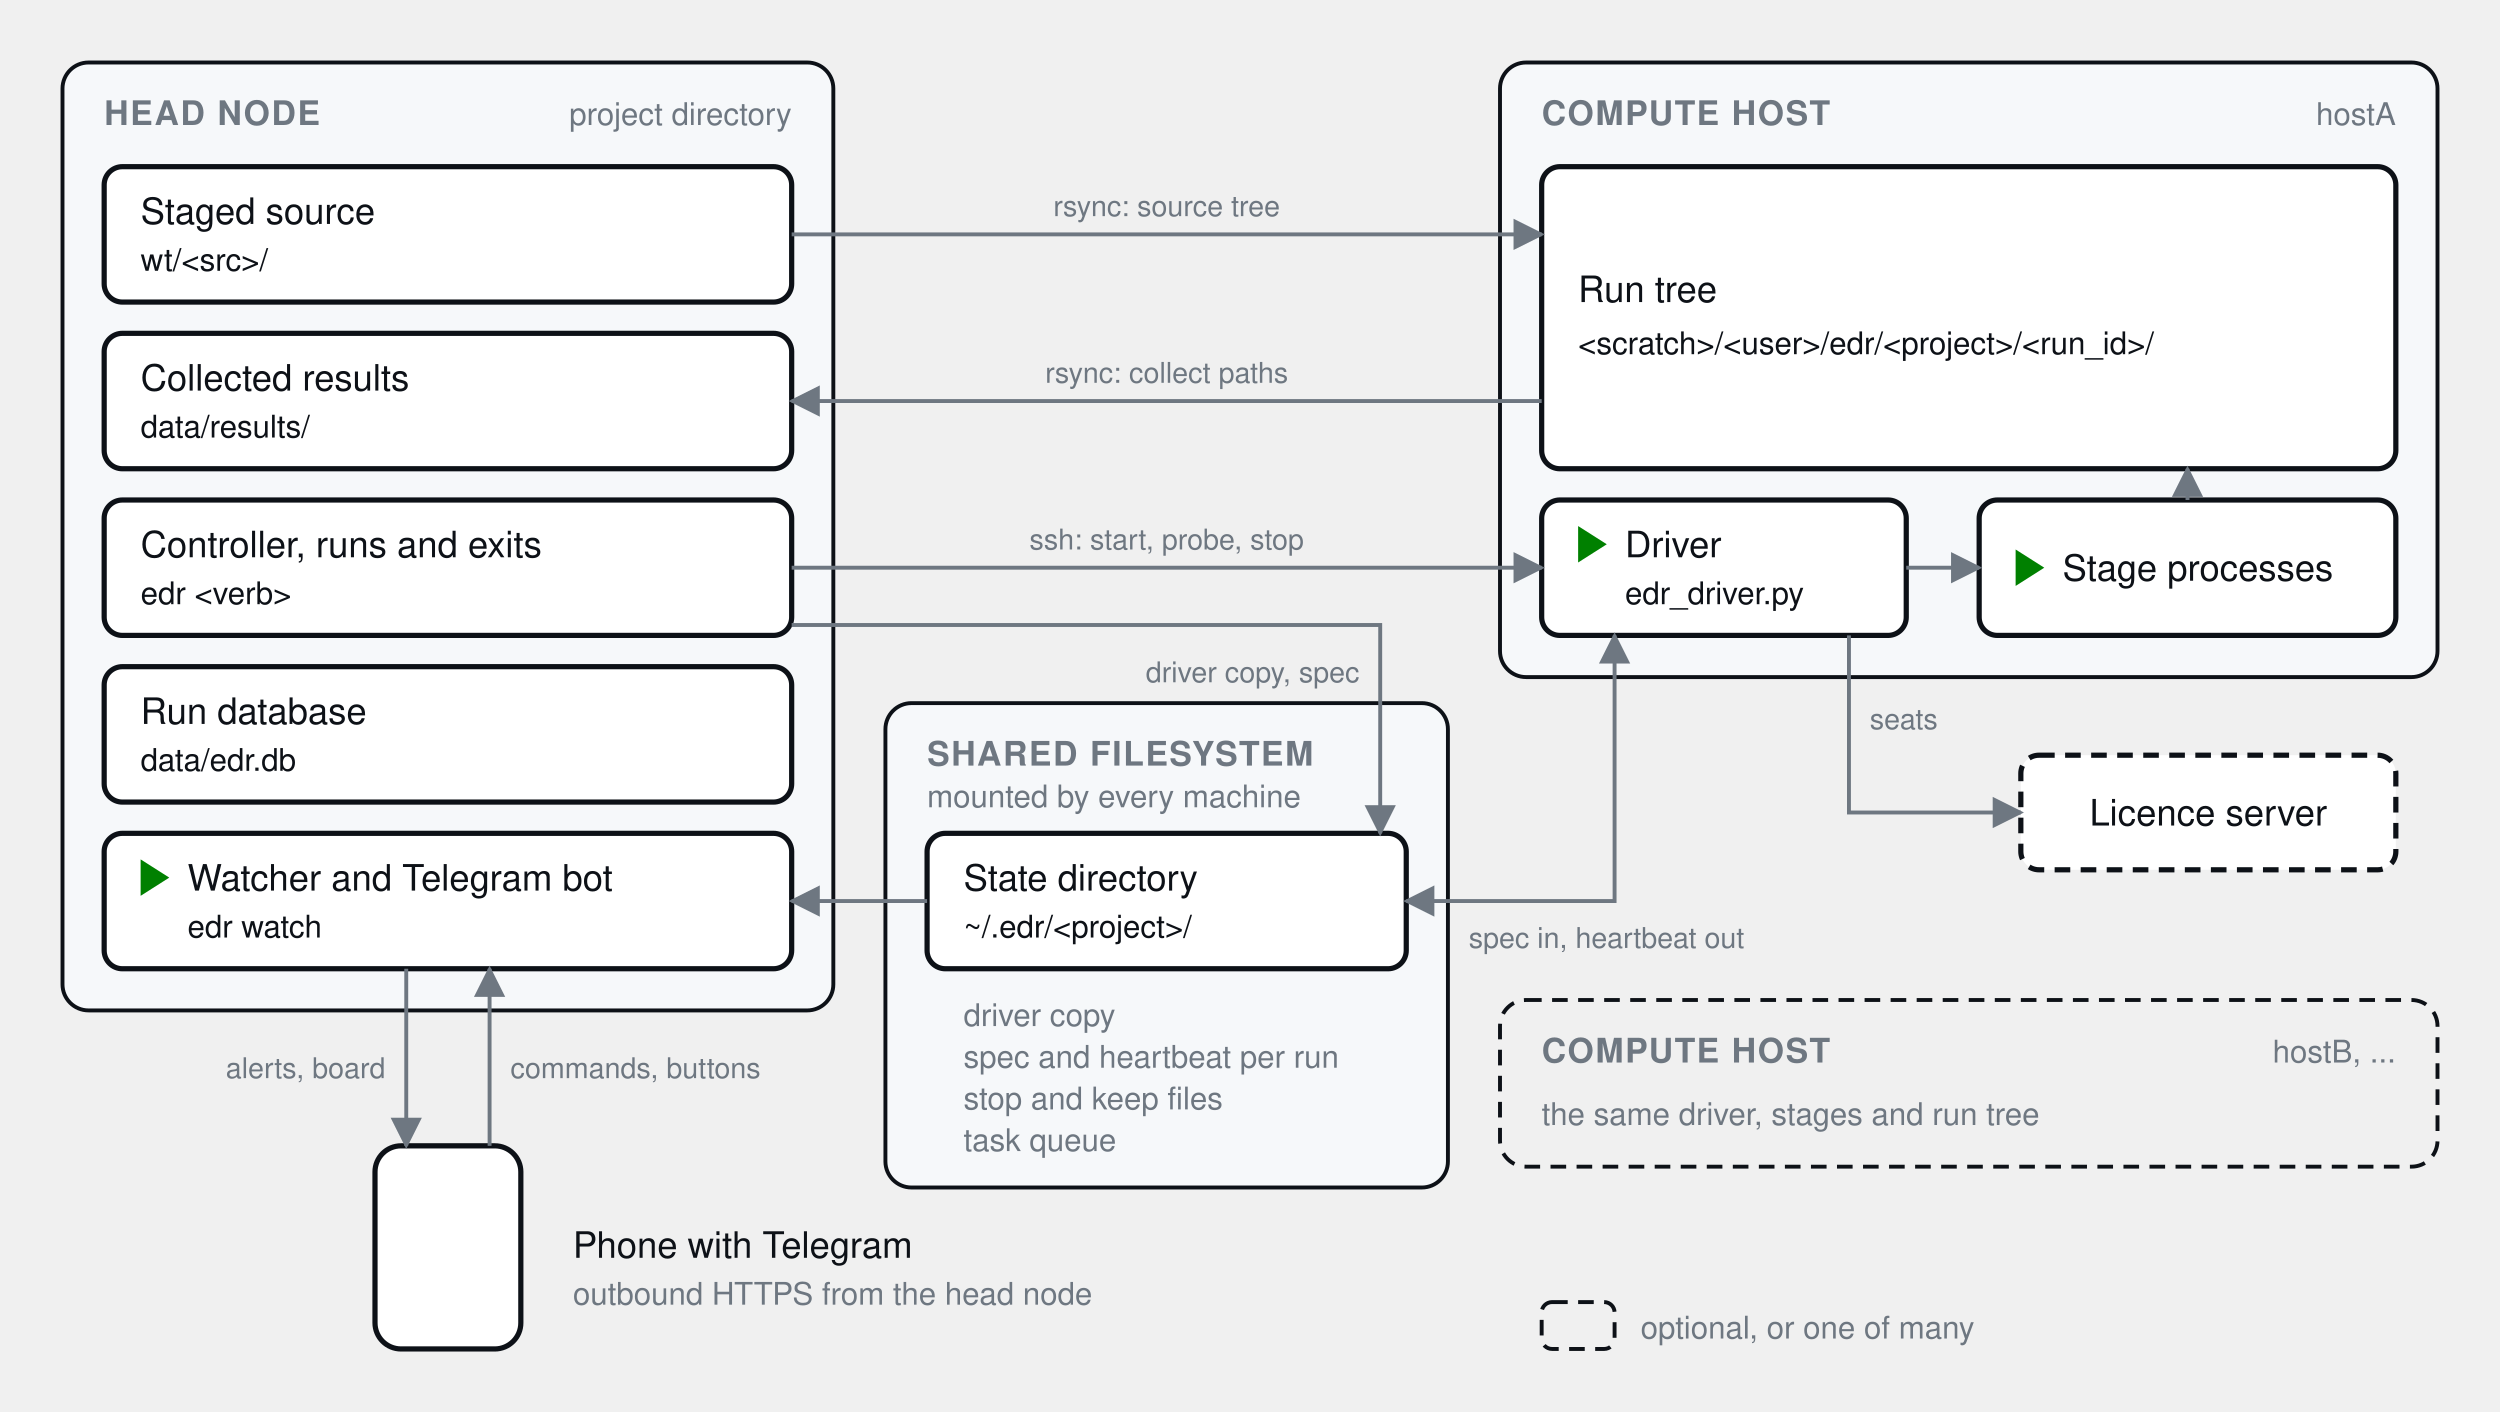
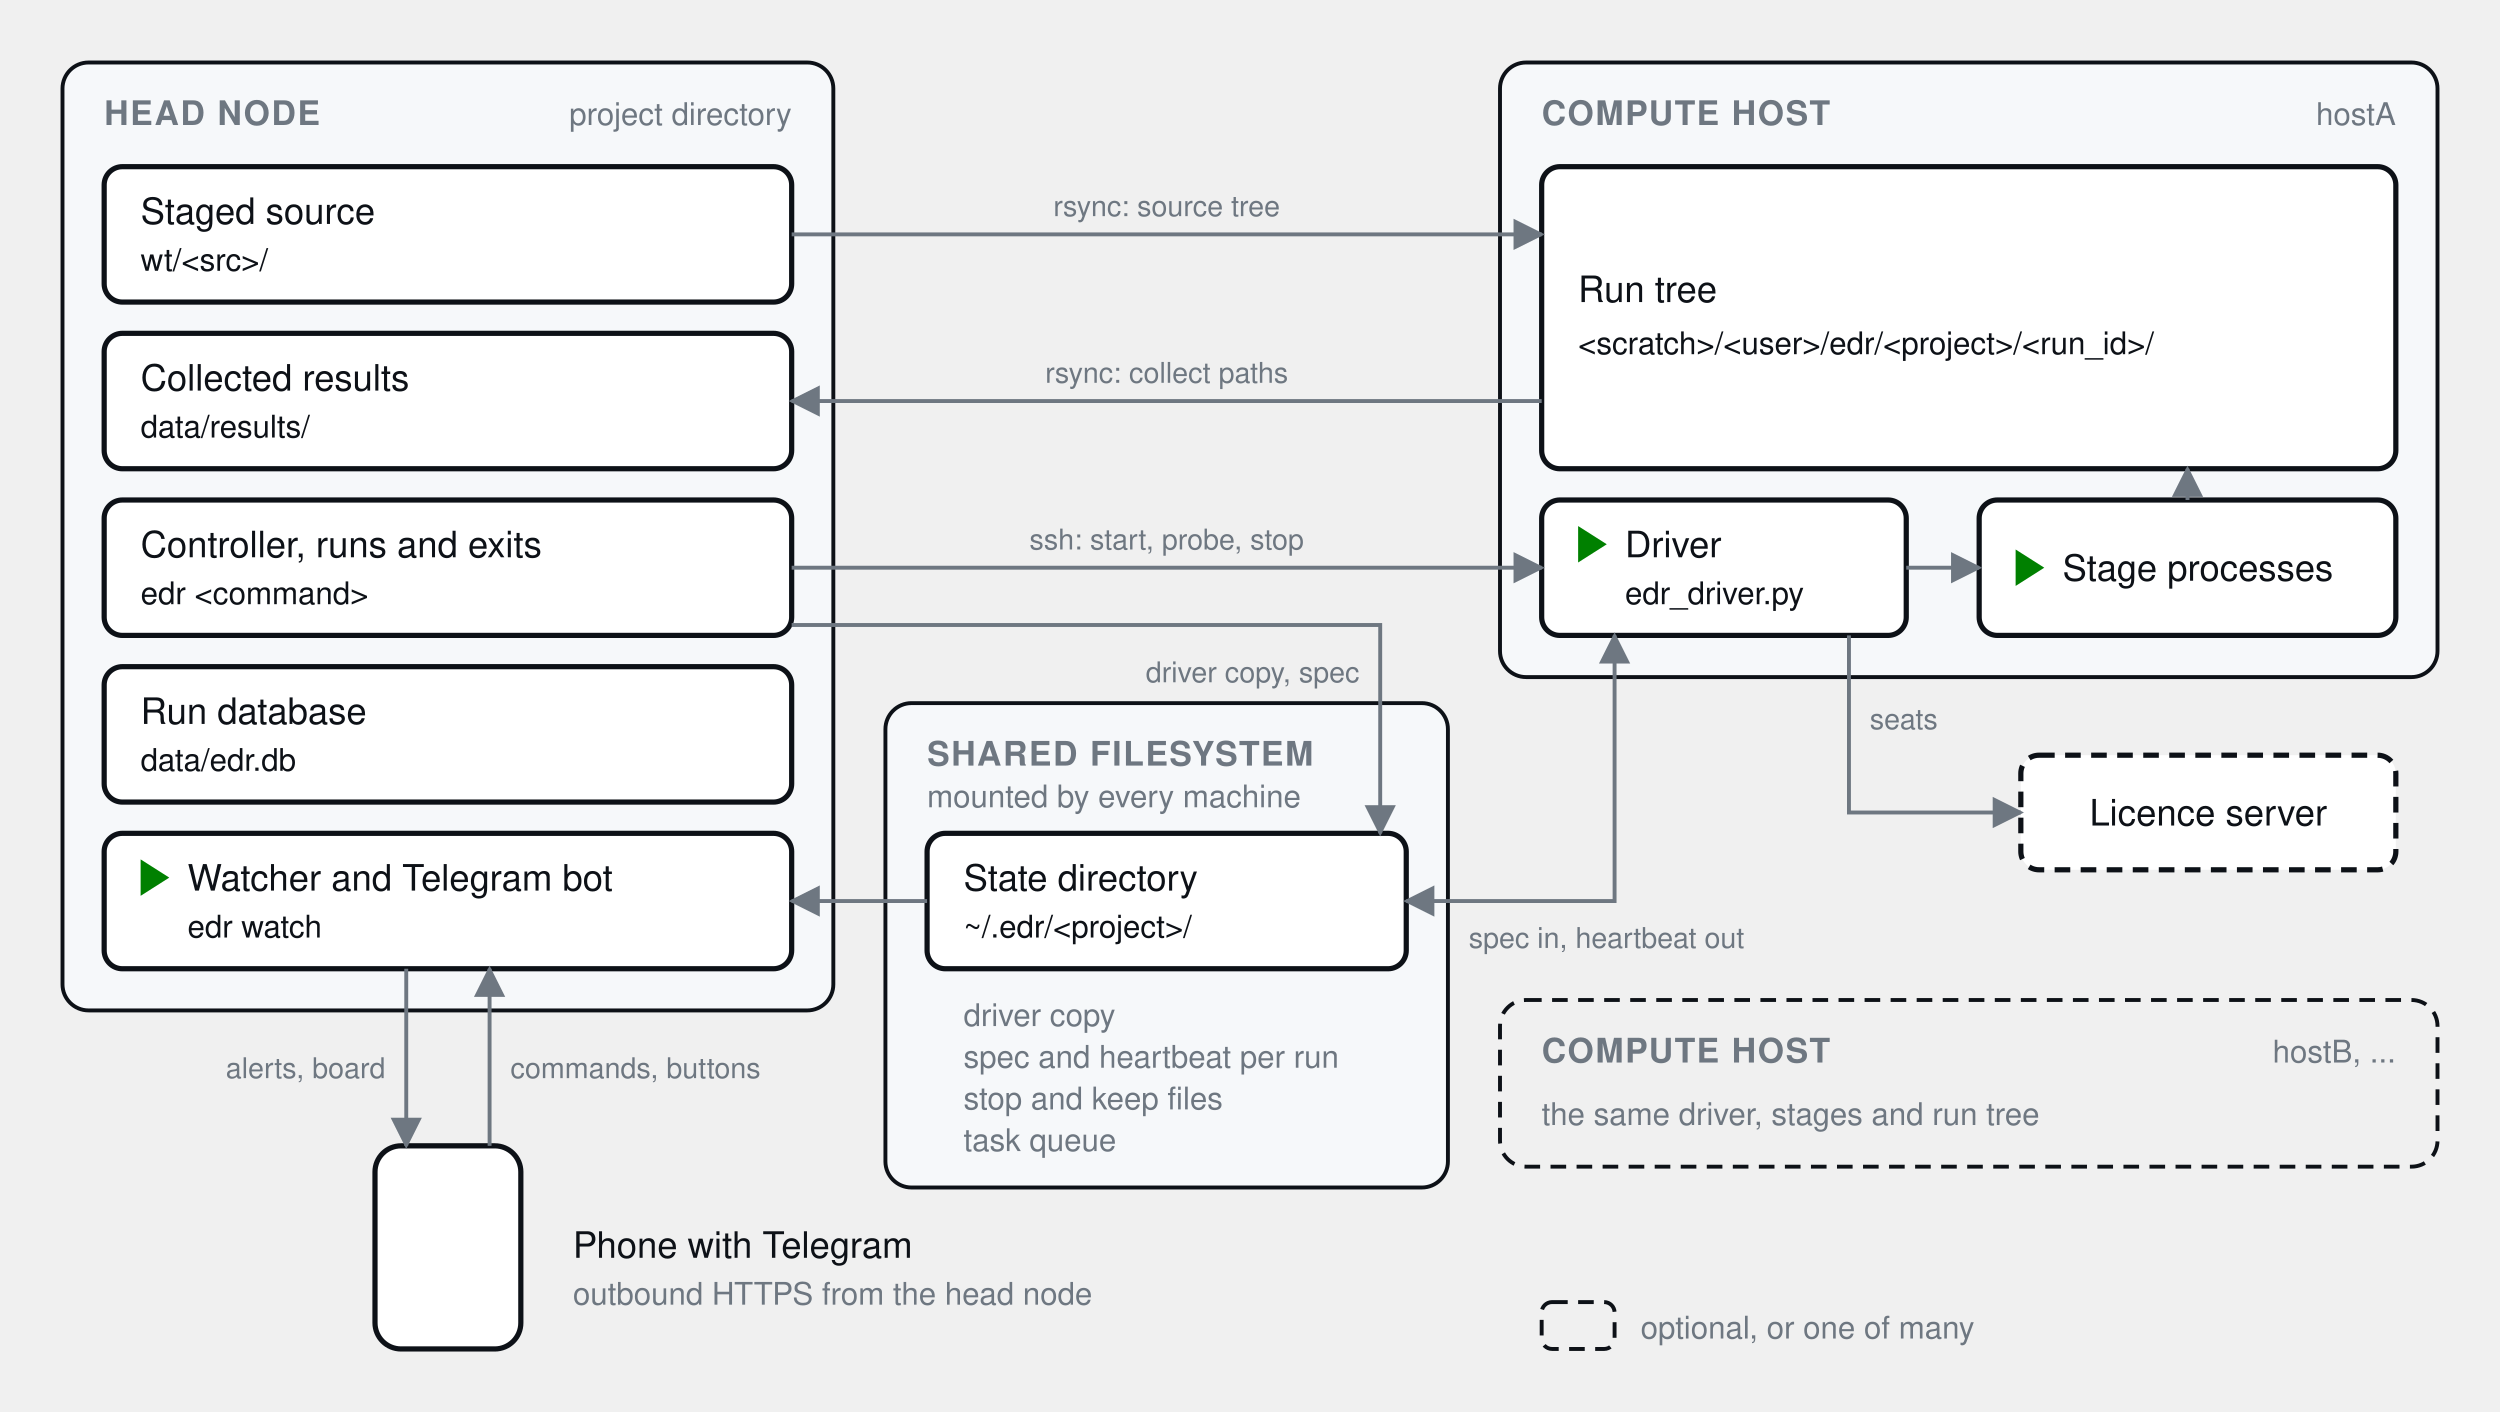
<svg xmlns="http://www.w3.org/2000/svg" width="960" height="542" viewBox="0 0 960 542" role="img" aria-label="Where edarunner runs: the head node, the shared filesystem, the compute hosts, the licence server and the phone">
  <style>
  .box { fill: #ffffff; stroke: #0d1117; stroke-width: 2; }
  .frame { fill: none; stroke: #0d1117; stroke-width: 1.5; }
  .frame-fill { fill: #f6f8fa; stroke: #0d1117; stroke-width: 1.5; }
  .run { fill: #008000; }
  .t { font-family: Helvetica, Arial, sans-serif; font-size: 14px; fill: #0d1117; }
  .s { font-family: Helvetica, Arial, sans-serif; font-size: 12px; fill: #6e7781; }
  .h { font-family: Helvetica, Arial, sans-serif; font-size: 13px; font-weight: 700; fill: #6e7781; letter-spacing: 0.6px; }
  .m { font-family: Helvetica, Arial, sans-serif; font-size: 12px; fill: #0d1117; }
  .a { fill: none; stroke: #6e7781; stroke-width: 1.5; marker-end: url(#arrow); }
  .al { font-family: Helvetica, Arial, sans-serif; font-size: 11px; fill: #6e7781; }
  .dash { stroke-dasharray: 6 4; }
  @media (prefers-color-scheme: dark) {
    .box { fill: #0d1117; }
    .frame-fill { fill: #161b22; }
    .t, .m { fill: #e6edf3; }
    .box, .frame, .frame-fill { stroke: #e6edf3; }
  }
</style>
  <defs>
    <marker id="arrow" viewBox="0 0 10 10" refX="9" refY="5" markerWidth="8" markerHeight="8" orient="auto-start-reverse">
      <path d="M0 0L10 5L0 10z" fill="#6e7781" />
    </marker>
  </defs>
  <rect class="frame-fill" x="24" y="24" width="296" height="364" rx="10" />
  <text class="h" x="40" y="48">HEAD NODE</text>
  <text class="s" x="304" y="48" text-anchor="end">project directory</text>
  <rect class="box" x="40" y="64" width="264" height="52" rx="7" />
  <text class="t" x="54" y="86">Staged source</text>
  <text class="m" x="54" y="104">wt/&lt;src&gt;/</text>
  <rect class="box" x="40" y="128" width="264" height="52" rx="7" />
  <text class="t" x="54" y="150">Collected results</text>
  <text class="m" x="54" y="168">data/results/</text>
  <rect class="box" x="40" y="192" width="264" height="52" rx="7" />
  <text class="t" x="54" y="214">Controller, runs and exits</text>
-   <text class="m" x="54" y="232">edr &lt;verb&gt;</text>
+   <text class="m" x="54" y="232">edr &lt;command&gt;</text>
  <rect class="box" x="40" y="256" width="264" height="52" rx="7" />
  <text class="t" x="54" y="278">Run database</text>
  <text class="m" x="54" y="296">data/edr.db</text>
  <rect class="box" x="40" y="320" width="264" height="52" rx="7" />
  <path class="run" d="M54 330v14l11-7z" />
  <text class="t" x="72" y="342">Watcher and Telegram bot</text>
  <text class="m" x="72" y="360">edr watch</text>
  <rect class="frame-fill" x="340" y="270" width="216" height="186" rx="10" />
  <text class="h" x="356" y="294">SHARED FILESYSTEM</text>
  <text class="s" x="356" y="310">mounted by every machine</text>
  <rect class="box" x="356" y="320" width="184" height="52" rx="7" />
  <text class="t" x="370" y="342">State directory</text>
  <text class="m" x="370" y="360">~/.edr/&lt;project&gt;/</text>
  <text class="s" x="370" y="394">driver copy</text>
  <text class="s" x="370" y="410">spec and heartbeat per run</text>
  <text class="s" x="370" y="426">stop and keep files</text>
  <text class="s" x="370" y="442">task queue</text>
  <rect class="frame-fill" x="576" y="24" width="360" height="236" rx="10" />
  <text class="h" x="592" y="48">COMPUTE HOST</text>
  <text class="s" x="920" y="48" text-anchor="end">hostA</text>
  <rect class="box" x="592" y="64" width="328" height="116" rx="7" />
  <text class="t" x="606" y="116">Run tree</text>
  <text class="m" x="606" y="136">&lt;scratch&gt;/&lt;user&gt;/edr/&lt;project&gt;/&lt;run_id&gt;/</text>
  <rect class="box" x="592" y="192" width="140" height="52" rx="7" />
  <path class="run" d="M606 202v14l11-7z" />
  <text class="t" x="624" y="214">Driver</text>
  <text class="m" x="624" y="232">edr_driver.py</text>
  <rect class="box" x="760" y="192" width="160" height="52" rx="7" />
  <path class="run" d="M774 211v14l11-7z" />
  <text class="t" x="792" y="223">Stage processes</text>
  <path class="a" d="M732 218H760" />
  <path class="a" d="M840 192V180" />
  <rect class="box dash" x="776" y="290" width="144" height="44" rx="7" />
  <text class="t" x="848" y="317" text-anchor="middle">Licence server</text>
  <rect class="frame dash" x="576" y="384" width="360" height="64" rx="10" />
  <text class="h" x="592" y="408">COMPUTE HOST</text>
  <text class="s" x="920" y="408" text-anchor="end">hostB, ...</text>
  <text class="s" x="592" y="432">the same driver, stages and run tree</text>
  <rect class="box" x="144" y="440" width="56" height="78" rx="10" />
  <text class="t" x="220" y="483">Phone with Telegram</text>
  <text class="s" x="220" y="501">outbound HTTPS from the head node</text>
  <path class="a" d="M304 90H592" />
  <text class="al" x="448" y="83" text-anchor="middle">rsync: source tree</text>
  <path class="a" d="M592 154H304" />
  <text class="al" x="448" y="147" text-anchor="middle">rsync: collect paths</text>
  <path class="a" d="M304 218H592" />
  <text class="al" x="448" y="211" text-anchor="middle">ssh: start, probe, stop</text>
  <path class="a" d="M620 244V346H540" style="marker-start: url(#arrow)" />
  <text class="al" x="564" y="364">spec in, heartbeat out</text>
  <path class="a" d="M710 244V312H776" />
  <text class="al" x="718" y="280">seats</text>
  <path class="a" d="M356 346H304" />
  <path class="a" d="M304 240H530V320" />
  <text class="al" x="522" y="262" text-anchor="end">driver copy, spec</text>
  <path class="a" d="M156 372V440" />
  <text class="al" x="148" y="414" text-anchor="end">alerts, board</text>
  <path class="a" d="M188 440V372" />
  <text class="al" x="196" y="414">commands, buttons</text>
  <rect class="frame dash" x="592" y="500" width="28" height="18" rx="4" />
  <text class="s" x="630" y="514">optional, or one of many</text>
</svg>
